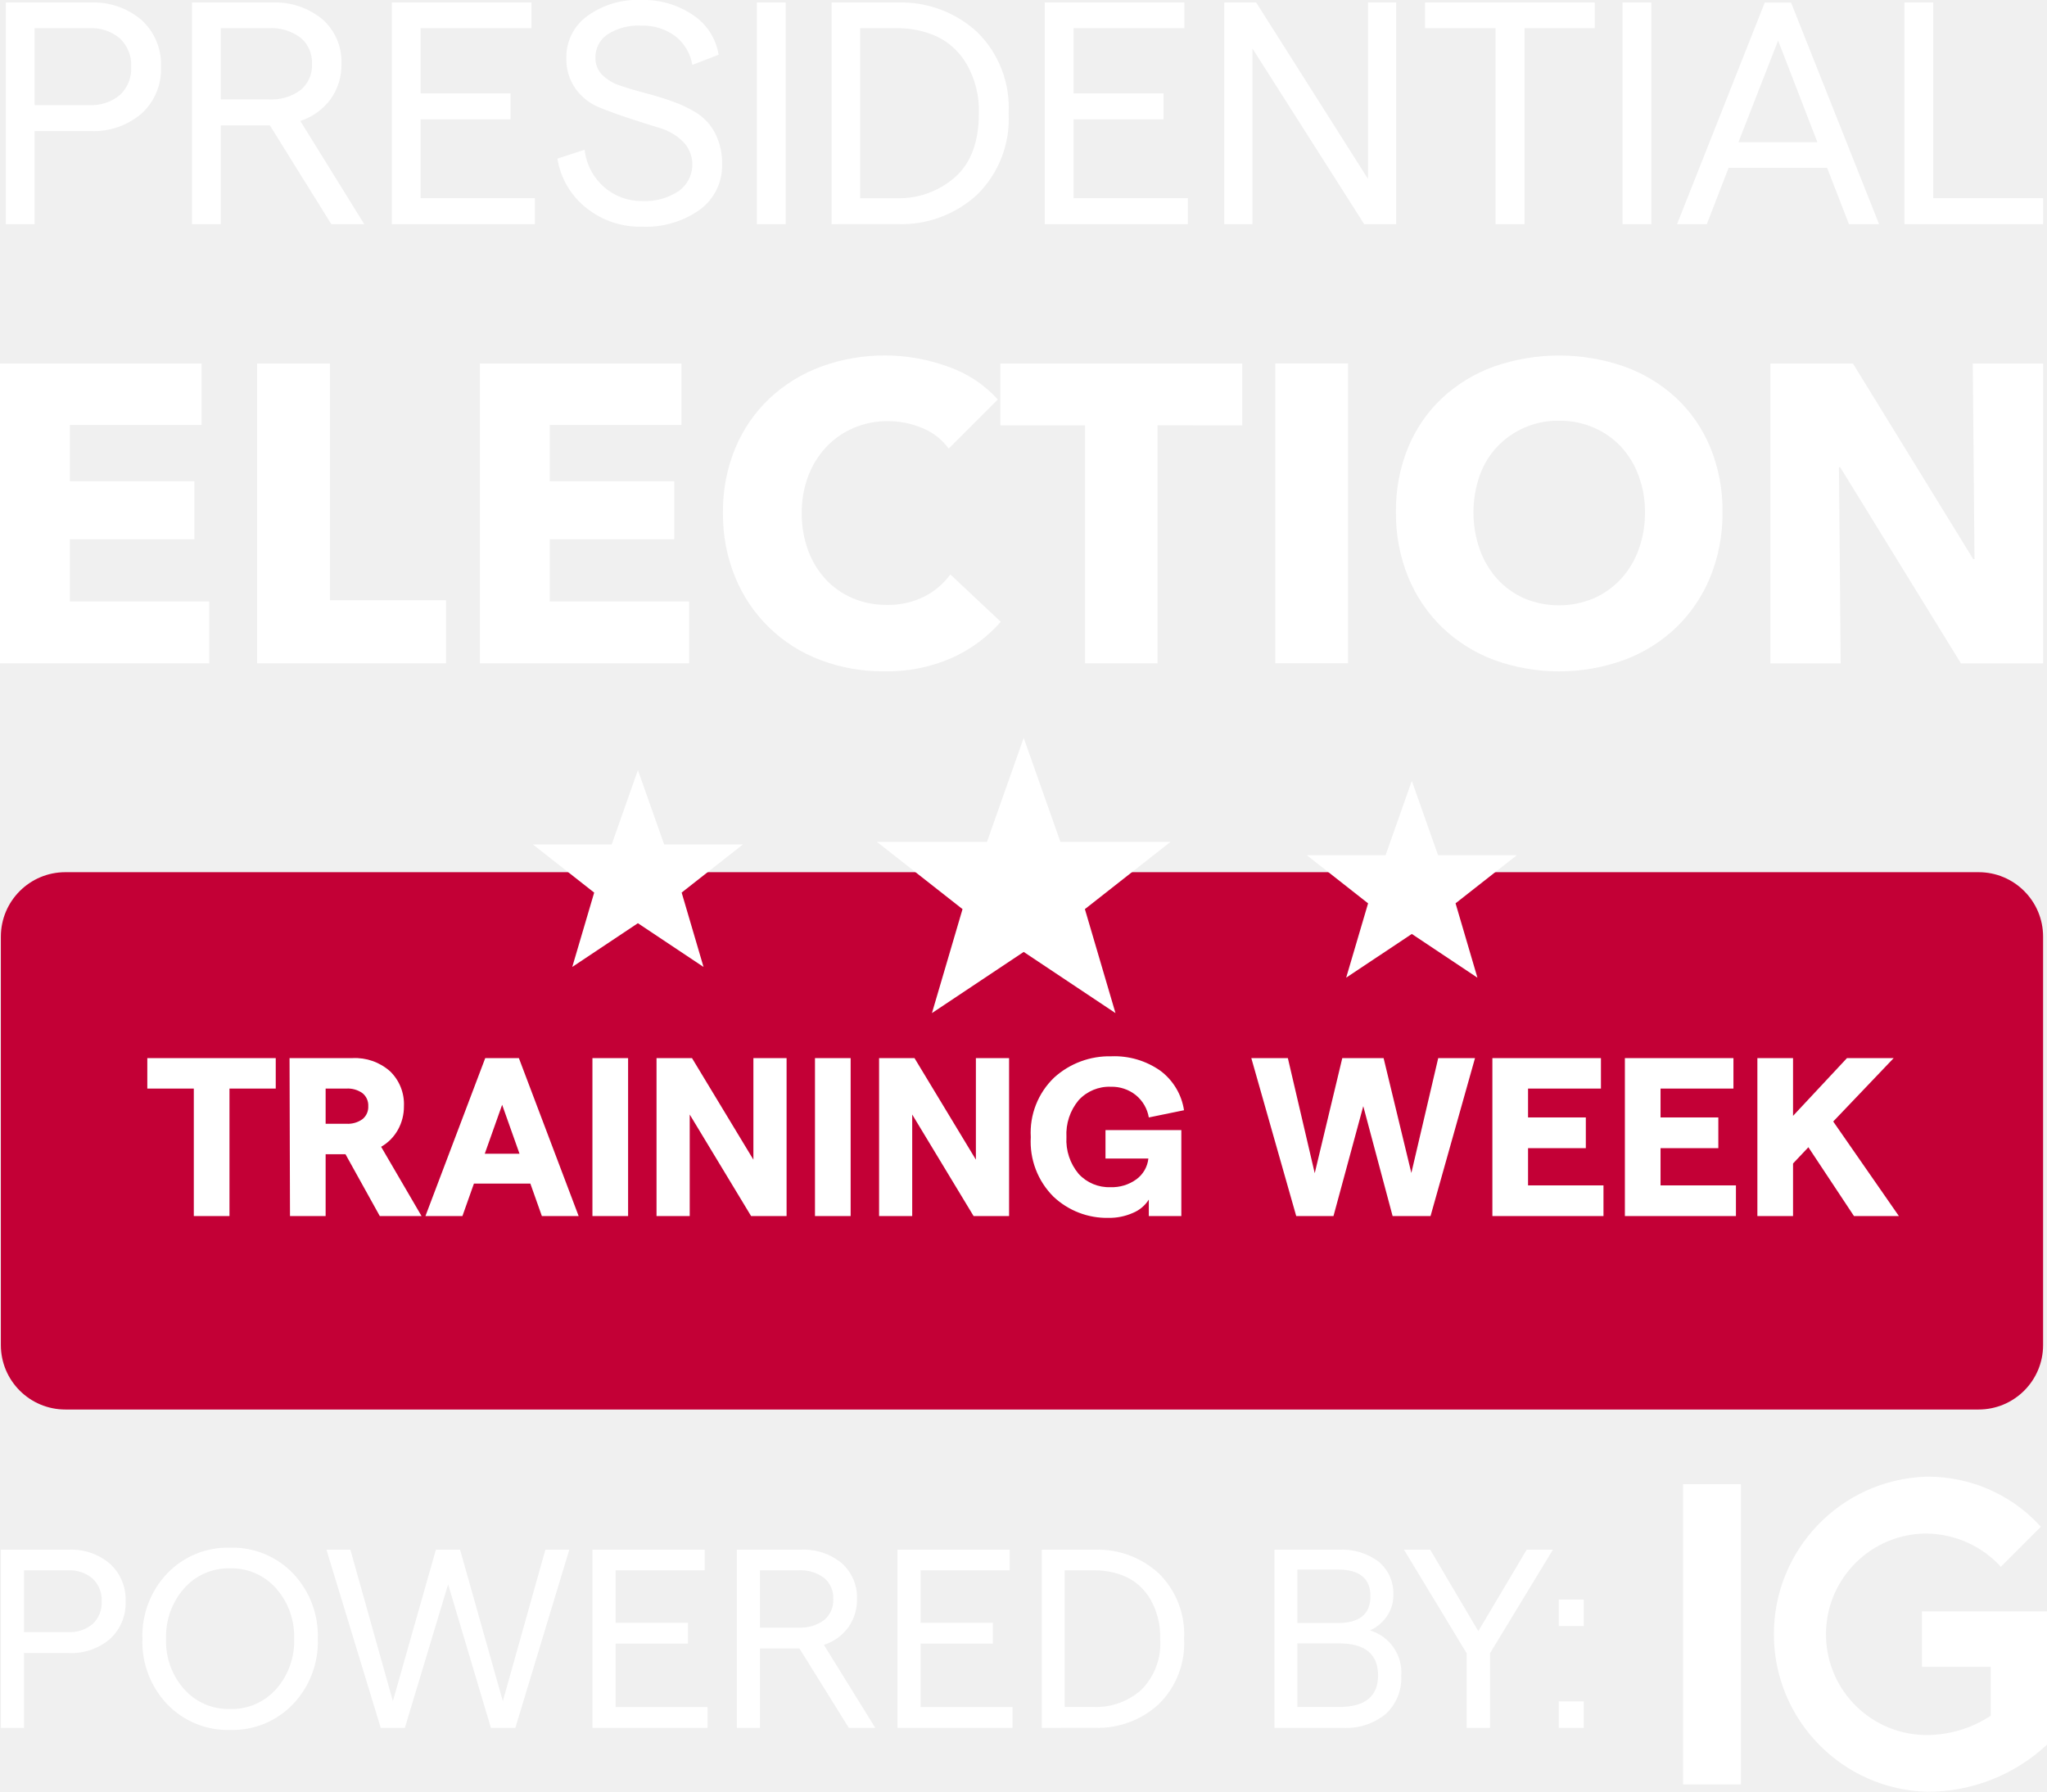
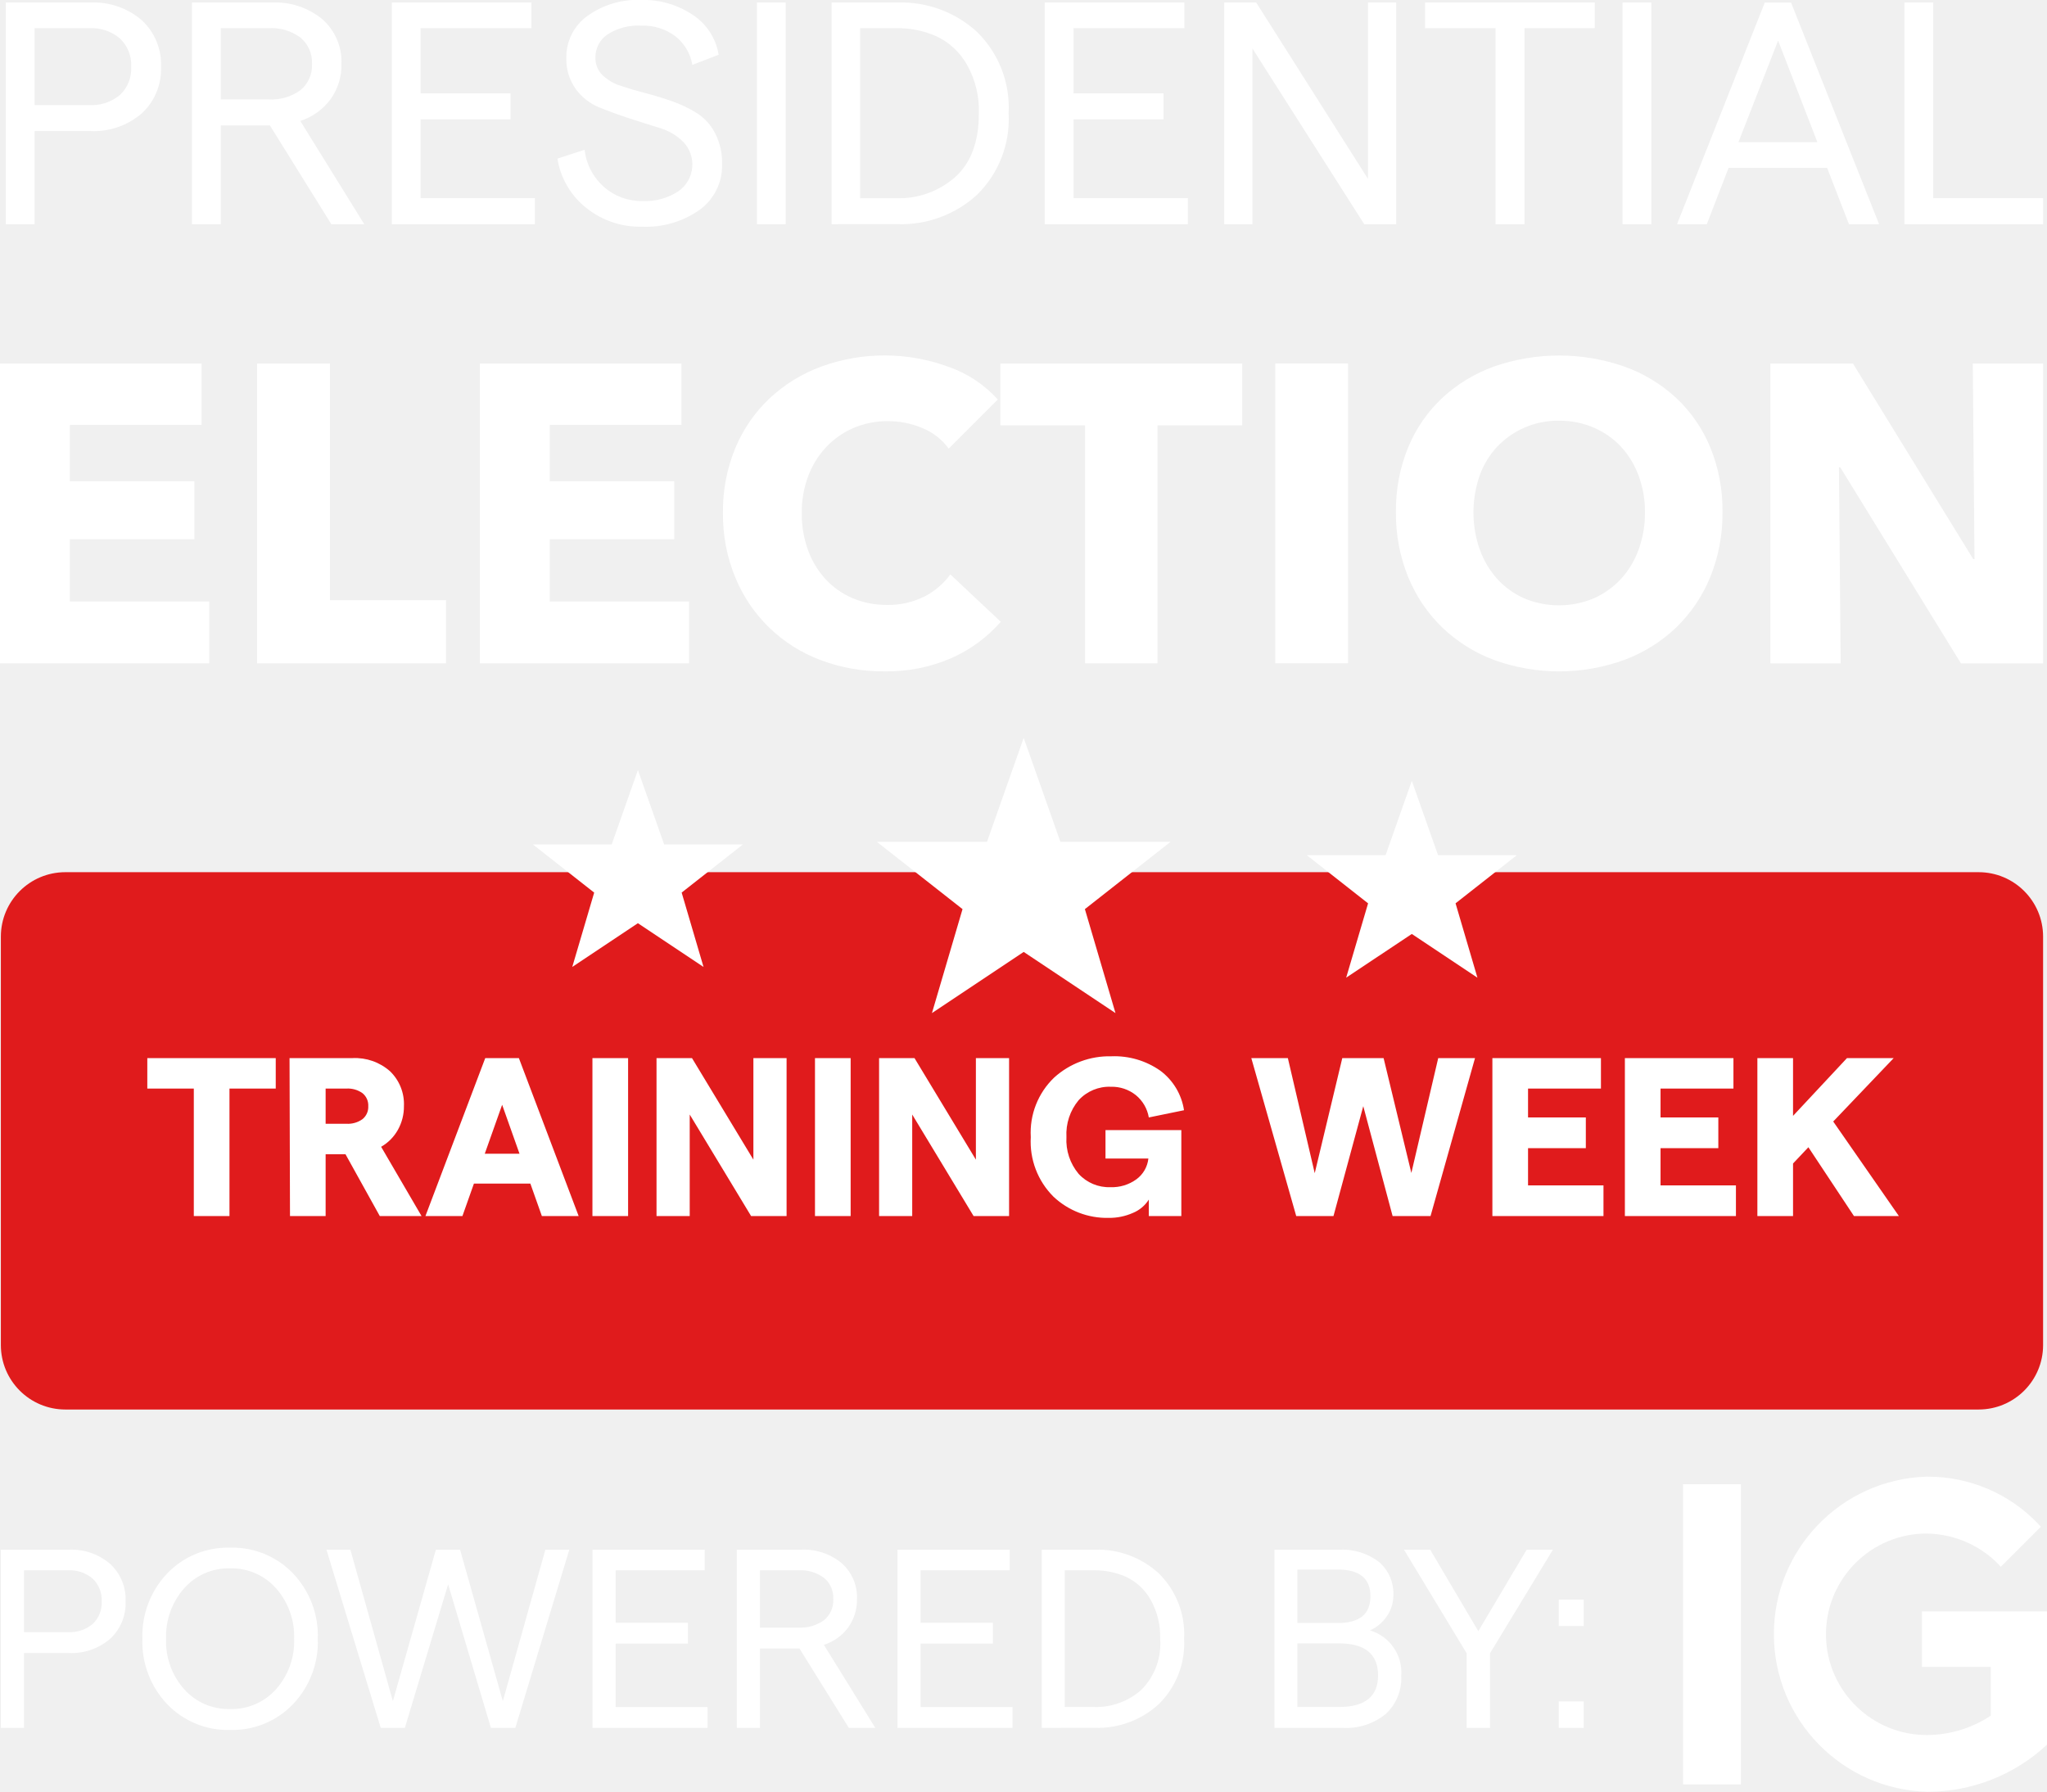
<svg xmlns="http://www.w3.org/2000/svg" width="190.443" height="166.731" viewBox="0 0 190.443 166.731">
  <g id="logo" transform="translate(-1561.92 -85.84)">
    <path id="Path_1" data-name="Path 1" d="M1.46,26.7V6.076H9.3a6.861,6.861,0,0,1,4.8,1.635,5.59,5.59,0,0,1,1.8,4.345A5.59,5.59,0,0,1,14.1,16.4a6.861,6.861,0,0,1-4.8,1.635H4.141V26.7ZM4.141,15.62H9.208a4.133,4.133,0,0,0,2.872-.943,3.349,3.349,0,0,0,1.046-2.622A3.4,3.4,0,0,0,12.08,9.419a4.093,4.093,0,0,0-2.872-.957H4.141ZM34.808,26.7H31.744l-5.715-9.191H21.463V26.7H18.782V6.076h7.424a6.861,6.861,0,0,1,4.713,1.561,5.269,5.269,0,0,1,1.768,4.154,5.44,5.44,0,0,1-1.016,3.285,5.634,5.634,0,0,1-2.813,2.018ZM21.463,8.462V15.09h4.448a4.572,4.572,0,0,0,2.975-.869,2.967,2.967,0,0,0,1.061-2.43,3.01,3.01,0,0,0-1.061-2.445,4.519,4.519,0,0,0-2.975-.884ZM37.371,26.7V6.076H50.362V8.462H40.051V14.53h8.366v2.416H40.051v7.335H50.686V26.7Zm23.243.236a7.976,7.976,0,0,1-5.155-1.753A7.319,7.319,0,0,1,52.778,20.6l2.533-.825a5.393,5.393,0,0,0,1.8,3.461,5.244,5.244,0,0,0,3.565,1.311,5.609,5.609,0,0,0,3.388-.928,3.038,3.038,0,0,0,.4-4.6,5.129,5.129,0,0,0-2.165-1.267q-1.3-.4-2.828-.9t-2.828-1.031a5.015,5.015,0,0,1-2.165-1.709,4.729,4.729,0,0,1-.869-2.887,4.7,4.7,0,0,1,1.944-3.889,7.956,7.956,0,0,1,5.008-1.5,8.223,8.223,0,0,1,4.831,1.4,5.467,5.467,0,0,1,2.386,3.7l-2.445.943a4.309,4.309,0,0,0-1.576-2.666,5.007,5.007,0,0,0-3.2-.987,5.26,5.26,0,0,0-3.108.81,2.559,2.559,0,0,0-1.134,2.195,2.163,2.163,0,0,0,.648,1.591,4.293,4.293,0,0,0,1.694,1q1.046.354,2.3.678t2.5.766a11.3,11.3,0,0,1,2.3,1.1,4.9,4.9,0,0,1,1.694,1.871,6.026,6.026,0,0,1,.648,2.887,5.072,5.072,0,0,1-2.047,4.213A8.62,8.62,0,0,1,60.614,26.933ZM71.337,26.7V6.076h2.681V26.7Zm6.952,0V6.076h6.128a10.424,10.424,0,0,1,7.409,2.74,9.857,9.857,0,0,1,2.931,7.571,9.857,9.857,0,0,1-2.931,7.571,10.424,10.424,0,0,1-7.409,2.74Zm2.651-2.416h3.388a7.869,7.869,0,0,0,5.465-1.974q2.195-1.974,2.195-5.921a8.645,8.645,0,0,0-1.1-4.522A6.408,6.408,0,0,0,88.1,9.243a8.84,8.84,0,0,0-3.771-.781H80.941ZM98.115,26.7V6.076h12.991V8.462H100.8V14.53h8.366v2.416H100.8v7.335h10.635V26.7Zm16.7,0V6.076h2.975l10.4,16.409V6.076h2.622V26.7H127.84l-10.4-16.35V26.7Zm25.246,0V8.462H133.5V6.076h15.79V8.462h-6.54V26.7Zm11.813,0V6.076h2.681V26.7Zm21.063,0-2.033-5.244h-9.162L159.714,26.7h-2.769l8.16-20.621h2.445L175.74,26.7Zm-10.281-7.63H170l-3.653-9.456ZM178.1,26.7V6.076h2.681V24.281H191V26.7Z" transform="translate(1561 80)" fill="#fff" />
    <path id="Path_2" data-name="Path 2" d="M2.92,38.566v-27.9H21.676v5.713H9.421v5.241H21.006v5.4H9.421v5.792H22.385v5.753Zm23.918,0v-27.9h6.777V32.695h10.8v5.871Zm20.726,0v-27.9H66.319v5.713H54.065v5.241H65.65v5.4H54.065v5.792H67.029v5.753ZM96.029,34.7a13.278,13.278,0,0,1-4.571,3.369,14.941,14.941,0,0,1-6.265,1.241,16.346,16.346,0,0,1-5.97-1.064,13.782,13.782,0,0,1-7.9-7.684,15.307,15.307,0,0,1-1.143-5.989,15.287,15.287,0,0,1,1.162-6.068,13.5,13.5,0,0,1,3.211-4.63,14.223,14.223,0,0,1,4.807-2.936,17.232,17.232,0,0,1,11.762.02,11.13,11.13,0,0,1,4.63,3.054l-4.571,4.571A5.657,5.657,0,0,0,88.7,16.658a8.233,8.233,0,0,0-3.152-.63,7.983,7.983,0,0,0-3.251.65,7.626,7.626,0,0,0-2.541,1.793,8.167,8.167,0,0,0-1.655,2.7,9.526,9.526,0,0,0-.591,3.408,9.8,9.8,0,0,0,.591,3.467,8.074,8.074,0,0,0,1.635,2.7,7.363,7.363,0,0,0,2.5,1.753,7.956,7.956,0,0,0,3.192.63,7.426,7.426,0,0,0,3.507-.788,6.8,6.8,0,0,0,2.4-2.049Zm14.579-18.283V38.566H103.87V16.421H95.99V10.669h22.5v5.753Zm10.954,22.144v-27.9h6.777v27.9ZM163.172,24.5a15.557,15.557,0,0,1-1.143,6.048,13.771,13.771,0,0,1-3.172,4.689,14.113,14.113,0,0,1-4.827,3.014,17.781,17.781,0,0,1-12.116,0,14.152,14.152,0,0,1-4.807-3.014,13.771,13.771,0,0,1-3.172-4.689,15.557,15.557,0,0,1-1.143-6.048,15.372,15.372,0,0,1,1.143-6.048,13.243,13.243,0,0,1,3.172-4.59,14.131,14.131,0,0,1,4.807-2.916,18.425,18.425,0,0,1,12.116,0,14.094,14.094,0,0,1,4.827,2.916,13.243,13.243,0,0,1,3.172,4.59A15.372,15.372,0,0,1,163.172,24.5Zm-7.211,0a9.572,9.572,0,0,0-.591-3.389,8.074,8.074,0,0,0-1.635-2.7,7.548,7.548,0,0,0-2.522-1.773,7.983,7.983,0,0,0-3.251-.65,7.754,7.754,0,0,0-5.753,2.423,7.669,7.669,0,0,0-1.635,2.7,10.459,10.459,0,0,0,.02,6.876,8.259,8.259,0,0,0,1.635,2.739,7.466,7.466,0,0,0,2.5,1.793,8.354,8.354,0,0,0,6.462,0,7.68,7.68,0,0,0,2.522-1.793,8.086,8.086,0,0,0,1.655-2.739A9.967,9.967,0,0,0,155.961,24.5Zm29.395,14.067-11.23-18.244h-.118l.158,18.244h-6.541v-27.9h7.684l11.19,18.2h.118l-.158-18.2H193v27.9Z" transform="translate(1559 109)" fill="#fff" />
-     <rect id="Rectangle_3" data-name="Rectangle 3" width="190" height="50" rx="6" transform="translate(1562 167)" fill="#c30036" />
+     <rect id="Rectangle_3" data-name="Rectangle 3" width="190" height="50" rx="6" transform="translate(1562 167)" fill="#e01b1c" />
    <path id="Five-pointed_star" d="M14.66,1l3.415,9.676H28.321l-7.968,6.261L23.2,26.613,14.66,20.921,6.123,26.613l2.846-9.676L1,10.676H11.245Z" transform="translate(1642.5 153.5)" fill="#fff" />
    <path id="Five-pointed_star-2" data-name="Five-pointed_star" d="M10.769,1l2.442,6.92h7.327l-5.7,4.477,2.035,6.92-6.106-4.07-6.106,4.07L6.7,12.4,1,7.92H8.327Z" transform="translate(1610.5 156.5)" fill="#fff" />
    <path id="Five-pointed_star-3" data-name="Five-pointed_star" d="M10.769,1l2.442,6.92h7.327l-5.7,4.477,2.035,6.92-6.106-4.07-6.106,4.07L6.7,12.4,1,7.92H8.327Z" transform="translate(1682.5 157.5)" fill="#fff" />
    <path id="Path_4" data-name="Path 4" d="M1.46,22.608V6.029h6.3a5.516,5.516,0,0,1,3.86,1.314,4.494,4.494,0,0,1,1.445,3.493,4.494,4.494,0,0,1-1.445,3.493,5.516,5.516,0,0,1-3.86,1.314H3.615v6.963ZM3.615,13.7H7.689A3.323,3.323,0,0,0,10,12.945a2.693,2.693,0,0,0,.841-2.108A2.73,2.73,0,0,0,10,8.718a3.29,3.29,0,0,0-2.309-.77H3.615ZM22.8,22.8a7.8,7.8,0,0,1-5.862-2.392,8.4,8.4,0,0,1-2.309-6.087,8.4,8.4,0,0,1,2.309-6.087A7.8,7.8,0,0,1,22.8,5.84a7.77,7.77,0,0,1,5.838,2.392,8.4,8.4,0,0,1,2.309,6.087,8.4,8.4,0,0,1-2.309,6.087A7.77,7.77,0,0,1,22.8,22.8Zm-.024-1.942a5.54,5.54,0,0,0,4.287-1.847,6.7,6.7,0,0,0,1.682-4.689,6.743,6.743,0,0,0-1.682-4.7,5.524,5.524,0,0,0-4.287-1.859,5.5,5.5,0,0,0-4.263,1.859,6.743,6.743,0,0,0-1.682,4.7,6.7,6.7,0,0,0,1.682,4.689A5.514,5.514,0,0,0,22.775,20.855ZM36.8,22.608,31.751,6.029h2.226l3.955,14.092,4-14.092h2.25l3.979,14.092L52.119,6.029h2.226L49.325,22.608H47.051L43.072,9.25,39.046,22.608Zm19.7,0V6.029H66.945V7.948H58.656v4.879h6.726v1.942H58.656v5.9h8.55v1.942Zm26.313,0H80.35l-4.595-7.389H72.085v7.389H69.929V6.029H75.9a5.516,5.516,0,0,1,3.789,1.255,4.236,4.236,0,0,1,1.421,3.339,4.373,4.373,0,0,1-.817,2.641,4.53,4.53,0,0,1-2.262,1.622ZM72.085,7.948v5.329h3.576a3.676,3.676,0,0,0,2.392-.7,2.385,2.385,0,0,0,.853-1.954,2.42,2.42,0,0,0-.853-1.966,3.633,3.633,0,0,0-2.392-.711Zm12.789,14.66V6.029H95.318V7.948H87.029v4.879h6.726v1.942H87.029v5.9h8.55v1.942Zm13.429,0V6.029h4.926a8.38,8.38,0,0,1,5.956,2.2,7.924,7.924,0,0,1,2.357,6.087,7.924,7.924,0,0,1-2.357,6.087,8.38,8.38,0,0,1-5.956,2.2Zm2.132-1.942h2.724a6.326,6.326,0,0,0,4.393-1.587,6.078,6.078,0,0,0,1.764-4.76,6.95,6.95,0,0,0-.888-3.635,5.151,5.151,0,0,0-2.238-2.108,7.107,7.107,0,0,0-3.032-.628h-2.724Zm19.515,1.942V6.029h5.992a5.637,5.637,0,0,1,3.718,1.125,3.861,3.861,0,0,1,1.35,3.138,3.306,3.306,0,0,1-.639,1.978,3.624,3.624,0,0,1-1.539,1.267,4.081,4.081,0,0,1,2.913,4.239,4.506,4.506,0,0,1-1.445,3.541,5.8,5.8,0,0,1-4,1.291Zm2.132-9.758h3.766q3.031,0,3.031-2.487t-3.031-2.487h-3.766Zm0,7.816h3.86q3.647,0,3.647-2.937,0-2.984-3.647-2.984h-3.86Zm15.75,1.942V15.669L132,6.029h2.439l4.476,7.579,4.5-7.579h2.439l-5.85,9.639v6.939ZM146.4,10.671h2.321v2.463H146.4Zm0,9.473h2.321v2.463H146.4Z" transform="translate(1560.54 224.016)" fill="#fff" />
    <path id="logo-2" data-name="logo" d="M7.943,37.7V65.637H2.56V37.7ZM25.3,37h-.142a14.668,14.668,0,0,0,.14,29.322,16.288,16.288,0,0,0,11.12-4.384v-12.4H24.781v5.159h6.4v4.549l-.07.044a10.8,10.8,0,0,1-5.821,1.751A9.376,9.376,0,0,1,24.781,42.3a9.509,9.509,0,0,1,7.106,2.831,3.089,3.089,0,0,1,.233.258l3.725-3.725-.233-.258A14.139,14.139,0,0,0,25.3,37Z" transform="translate(1715.945 186.249)" fill="#fff" />
    <path id="Path_6" data-name="Path 6" d="M-77.049,0V-11.865h-4.326V-14.7h11.949v2.835h-4.305V0ZM-55.86,0h-3.885l-3.192-5.754h-1.848V0H-68.1l-.042-14.7h5.859A4.9,4.9,0,0,1-58.8-13.482a4.245,4.245,0,0,1,1.3,3.255,4.428,4.428,0,0,1-.557,2.194,4.149,4.149,0,0,1-1.564,1.586Zm-8.925-11.865v3.276h1.932a2.338,2.338,0,0,0,1.5-.431,1.462,1.462,0,0,0,.535-1.207,1.462,1.462,0,0,0-.535-1.208,2.338,2.338,0,0,0-1.5-.43ZM-44.667,0l-1.071-3.024h-5.25L-52.059,0H-55.5l5.565-14.7h3.129L-41.244,0ZM-49.98-5.8h3.234l-1.617-4.557ZM-39.963,0V-14.7h3.318V0ZM-34,0V-14.7h3.3l5.712,9.45V-14.7H-21.9V0h-3.3l-5.712-9.45V0Zm14.742,0V-14.7h3.318V0Zm5.964,0V-14.7H-10l5.712,9.45V-14.7H-1.2V0h-3.3l-5.712-9.45V0ZM8.064.168A7.241,7.241,0,0,1,2.929-1.806,7.219,7.219,0,0,1,.819-7.35,7.091,7.091,0,0,1,3-12.894a7.64,7.64,0,0,1,5.313-1.974,7.42,7.42,0,0,1,4.547,1.333,5.638,5.638,0,0,1,2.215,3.686L11.8-9.177a3.422,3.422,0,0,0-1.208-2.079,3.56,3.56,0,0,0-2.32-.777,3.86,3.86,0,0,0-3,1.249A4.92,4.92,0,0,0,4.137-7.35,4.88,4.88,0,0,0,5.271-3.927,3.826,3.826,0,0,0,8.232-2.688a3.873,3.873,0,0,0,2.415-.735A2.761,2.761,0,0,0,11.76-5.355H7.77V-8h7.056V0H11.8V-1.533A3.177,3.177,0,0,1,10.321-.294,5.4,5.4,0,0,1,8.064.168ZM25.515,0,21.336-14.7h3.4l2.5,10.71L29.8-14.7h3.843L36.225-4.011l2.5-10.689h3.423L38.01,0H34.482l-2.73-10.227L28.98,0ZM43.764,0V-14.7h10.1v2.835H47.082v2.688h5.376v2.856H47.082v3.465H54.1V0ZM56.091,0V-14.7h10.1v2.835H59.409v2.688h5.376v2.856H59.409v3.465h7.014V0ZM77.406,0,73.164-6.405,71.736-4.893V0H68.418V-14.7h3.318v5.376L76.755-14.7H81.1L75.474-8.8,81.585,0Z" transform="translate(1657 199)" fill="#fff" />
  </g>
</svg>
